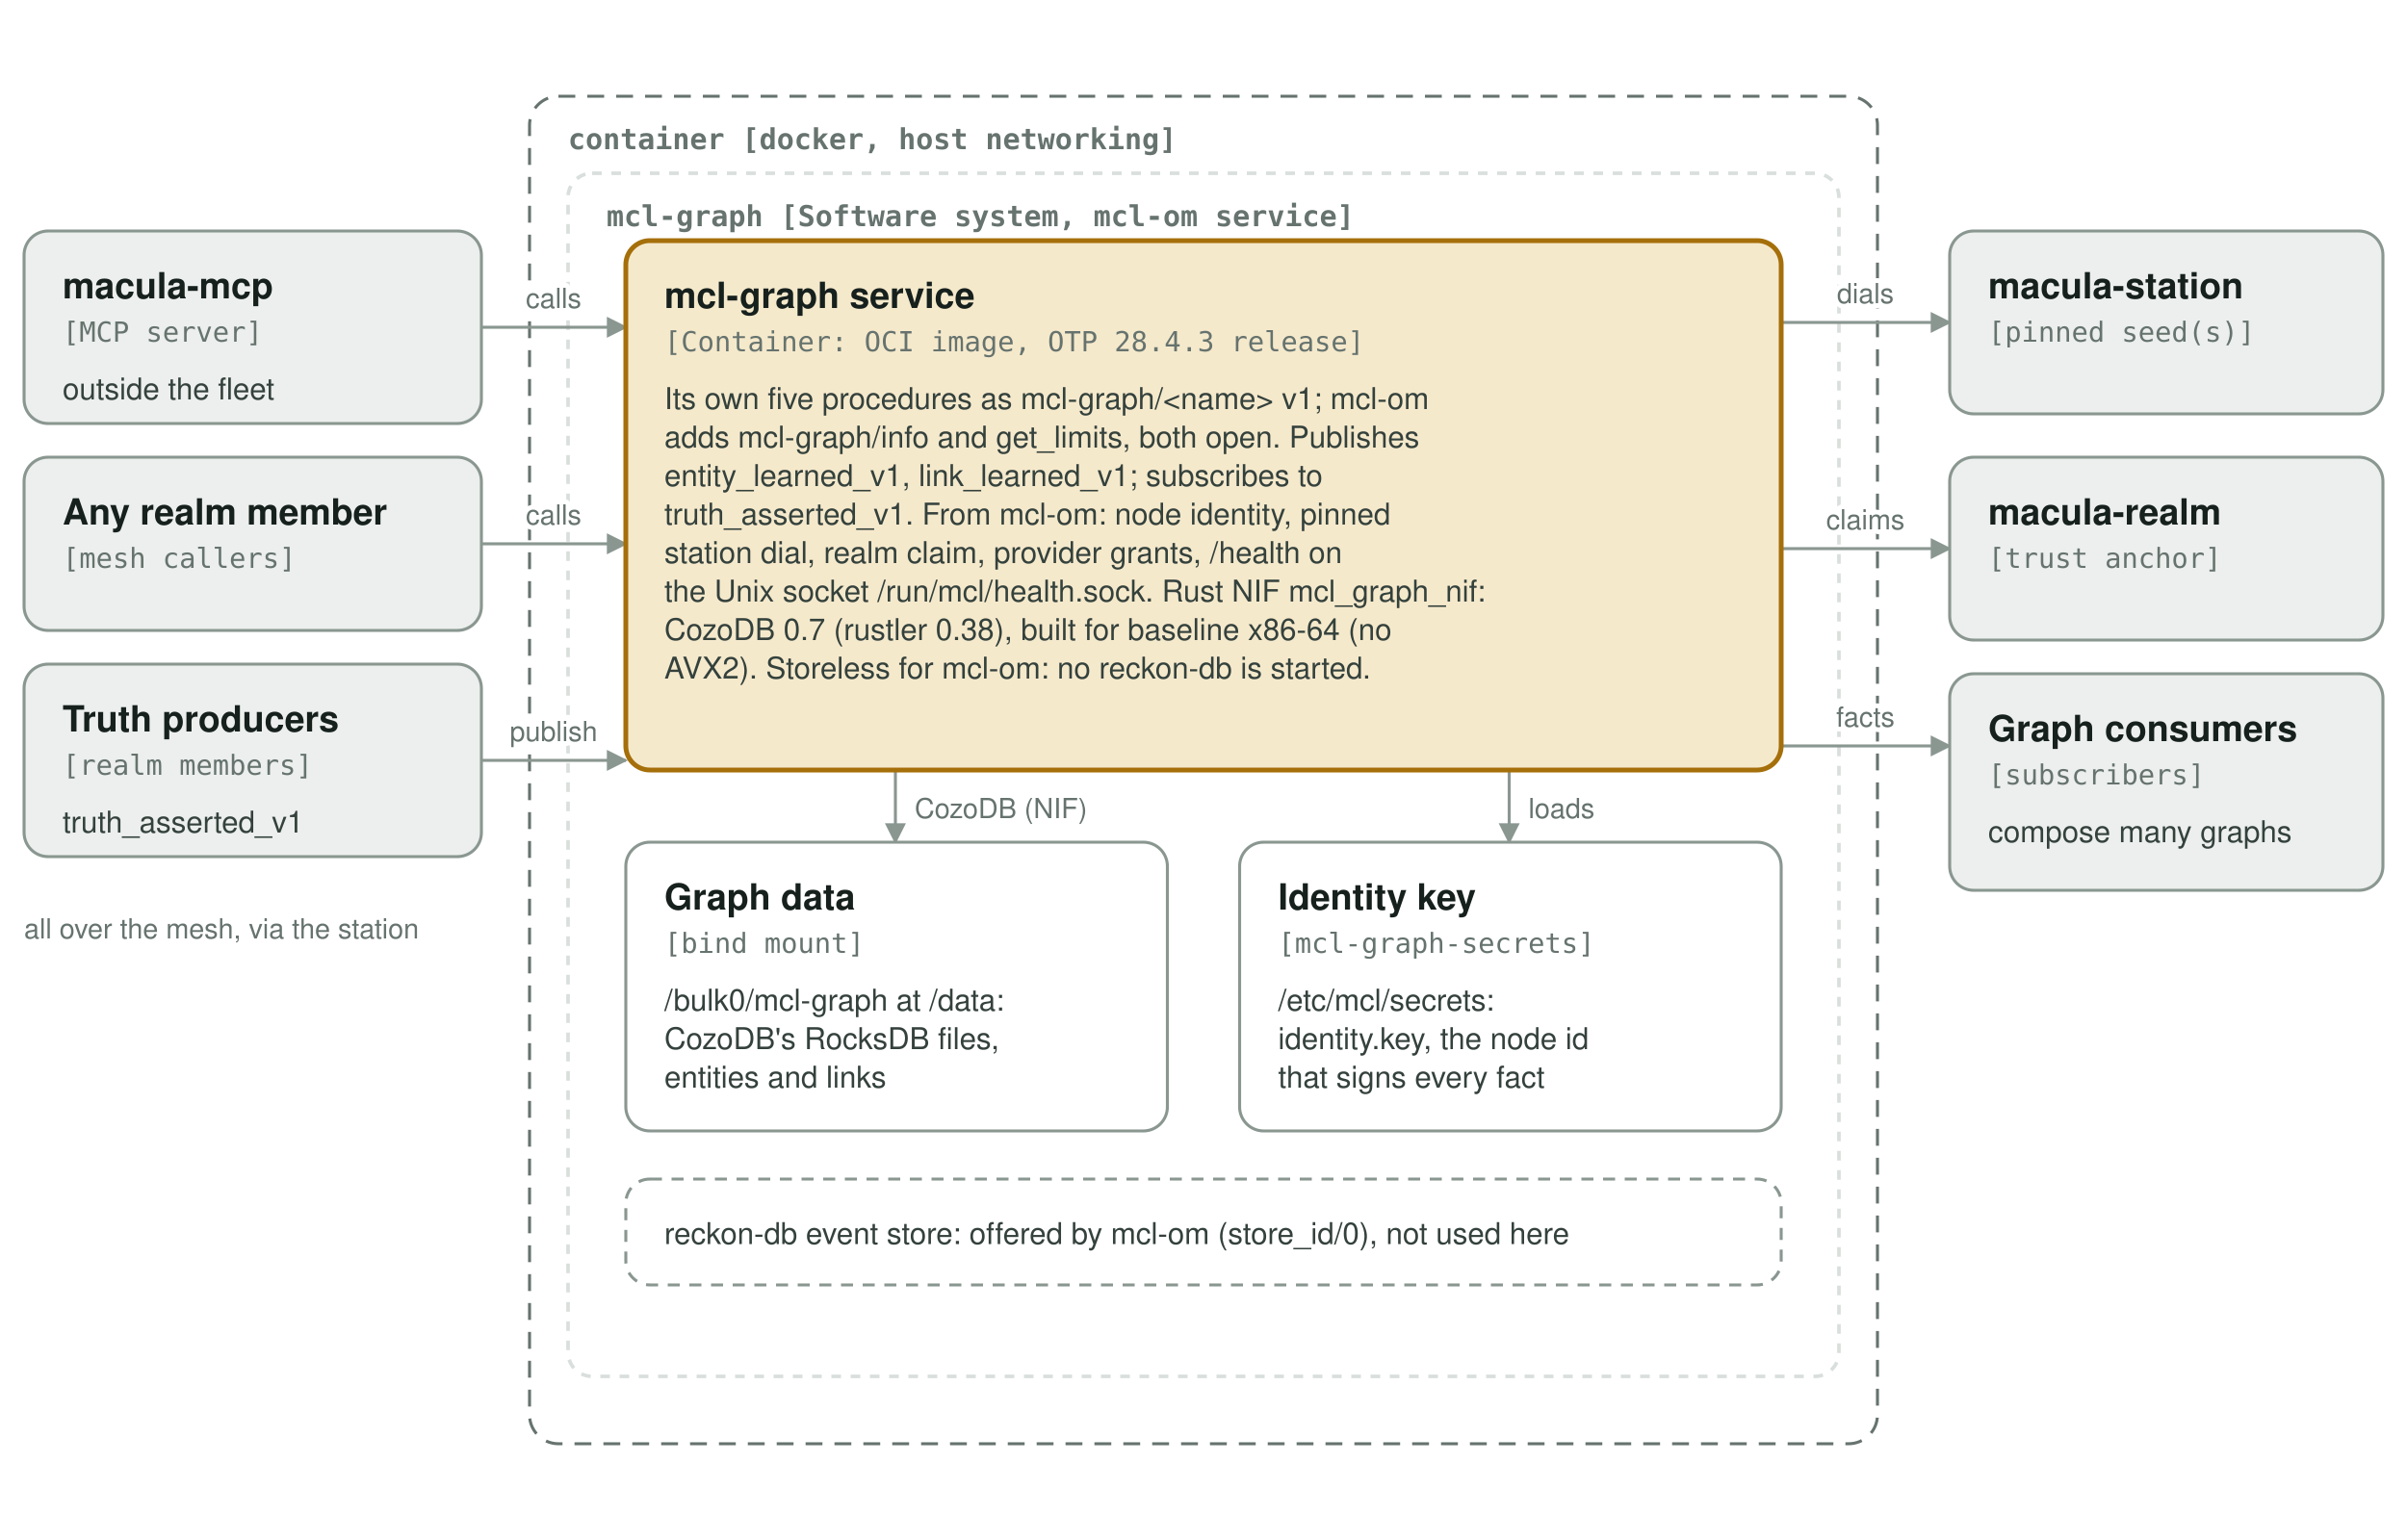
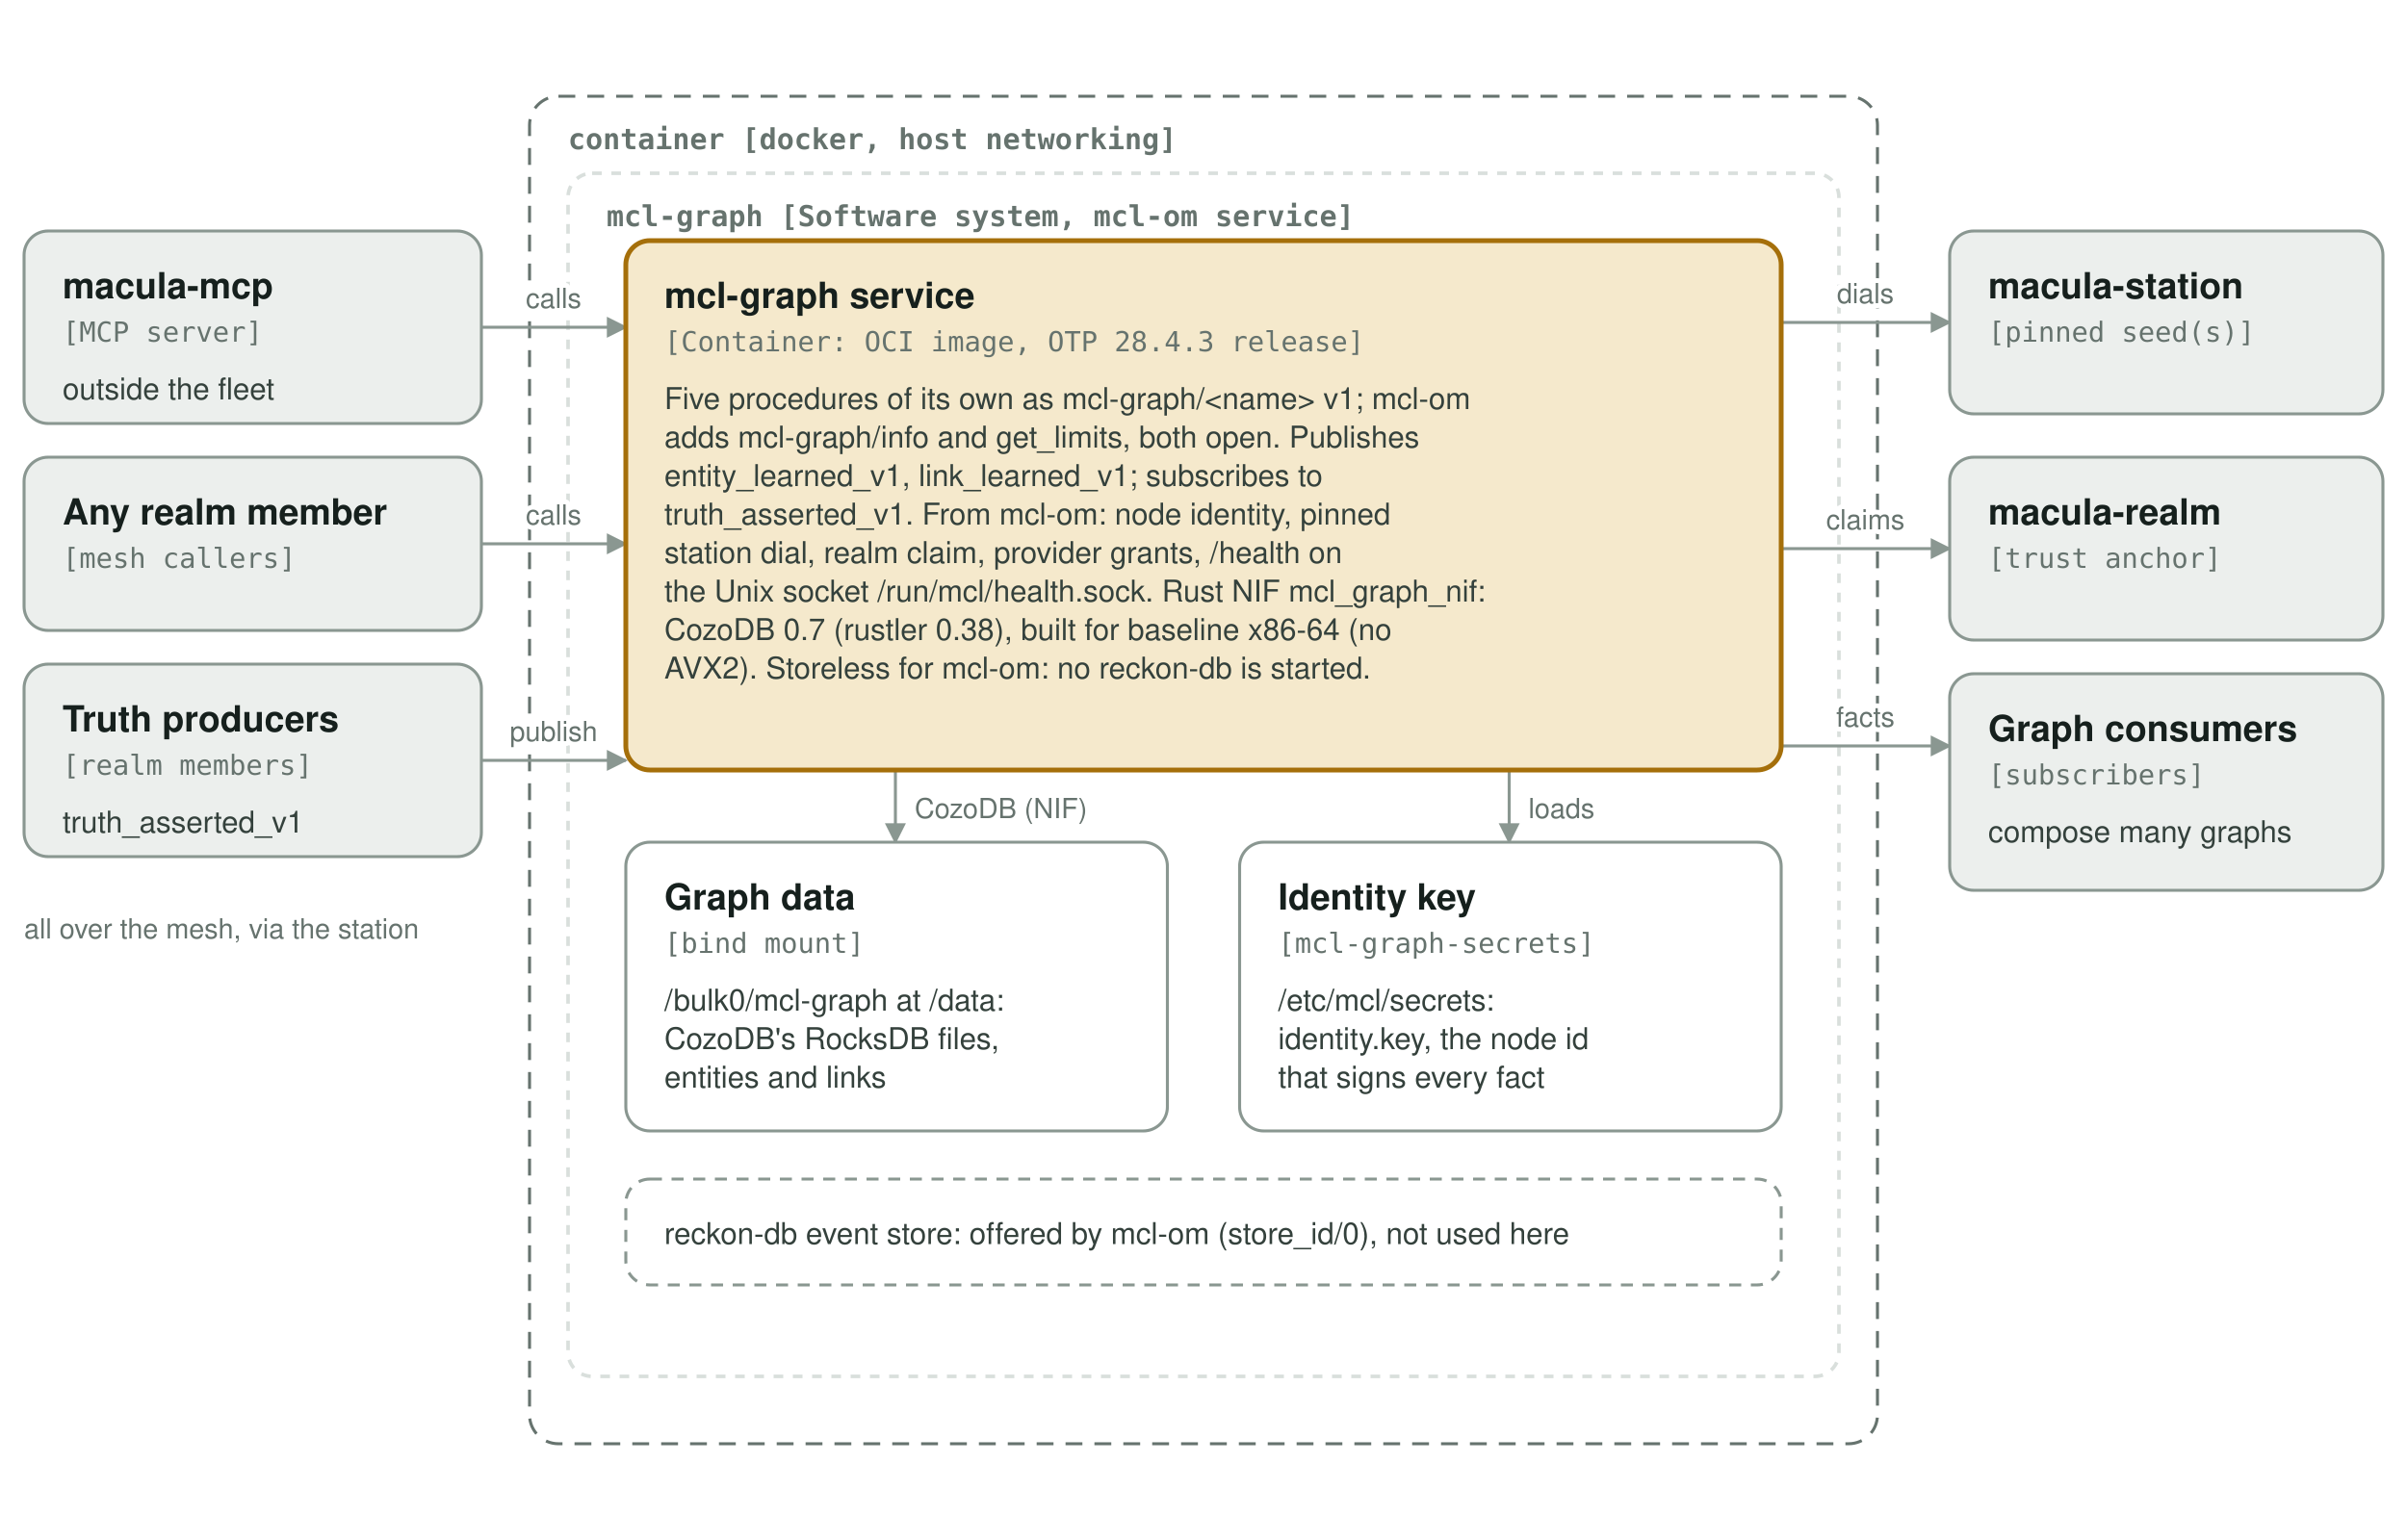
<svg xmlns="http://www.w3.org/2000/svg" viewBox="0 0 1000 640" role="img" aria-label="mcl-graph containers">
  <style>
.t-name { font-family: "Atkinson Hyperlegible", "Segoe UI", system-ui, -apple-system, Helvetica, Arial, sans-serif; font-size: 15px; font-weight: 700; }
.t-desc { font-family: "Atkinson Hyperlegible", "Segoe UI", system-ui, -apple-system, Helvetica, Arial, sans-serif; font-size: 12.5px; }
.t-rel { font-family: "Atkinson Hyperlegible", "Segoe UI", system-ui, -apple-system, Helvetica, Arial, sans-serif; font-size: 11.5px; paint-order: stroke; stroke-width: 4px; stroke-linejoin: round; }
.t-code { font-family: "JetBrains Mono", ui-monospace, Menlo, Consolas, monospace; font-size: 13px; font-weight: 600; }
.t-small { font-size: 12px; }
.t-type { font-family: "JetBrains Mono", ui-monospace, Menlo, Consolas, monospace; font-size: 11.5px; }
.t-bound { font-family: "JetBrains Mono", ui-monospace, Menlo, Consolas, monospace; font-size: 12px; font-weight: 600; }
.edge { fill: none; stroke-width: 1.25; }
.edge-later { fill: none; stroke-width: 1.25; stroke-dasharray: 5 4; }
.bg { fill: #FFFFFF; }
.b-sys { fill: #F5E9CC; stroke: #A56F0A; stroke-width: 2; }
.b-ext { fill: #ECEFED; stroke: #8A9791; stroke-width: 1.25; }
.b-per { fill: #E3EBF2; stroke: #3B5B7A; stroke-width: 1.25; }
.b-cmp { fill: #FFFFFF; stroke: #8A9791; stroke-width: 1.25; }
.b-later { fill: none; stroke: #8A9791; stroke-width: 1.25; stroke-dasharray: 5 4; }
.bound { fill: none; stroke: #66736E; stroke-width: 1.25; stroke-dasharray: 7 5; }
.bound-in { fill: none; stroke: #D9DFDC; stroke-width: 1.5; stroke-dasharray: 4 4; }
.head { fill: #3B5B7A; }
.t-name { fill: #16201D; }
.t-code { fill: #16201D; }
.t-type { fill: #66736E; }
.t-desc { fill: #34413C; }
.t-bound { fill: #66736E; }
.t-rel { fill: #66736E; stroke: #FFFFFF; }
.edge, .edge-later { stroke: #8A9791; }
.arrowhead { fill: #8A9791; }
@media (prefers-color-scheme: dark) {
.bg { fill: #171F1C; }
.b-sys { fill: #3A2E13; stroke: #E3AA3C; stroke-width: 2; }
.b-ext { fill: #1C2421; stroke: #7D8B85; stroke-width: 1.25; }
.b-per { fill: #1D2A36; stroke: #8EB4D8; stroke-width: 1.25; }
.b-cmp { fill: #171F1C; stroke: #7D8B85; stroke-width: 1.25; }
.b-later { fill: none; stroke: #7D8B85; stroke-width: 1.25; stroke-dasharray: 5 4; }
.bound { fill: none; stroke: #93A09A; stroke-width: 1.25; stroke-dasharray: 7 5; }
.bound-in { fill: none; stroke: #2A3431; stroke-width: 1.5; stroke-dasharray: 4 4; }
.head { fill: #8EB4D8; }
.t-name { fill: #E6ECE9; }
.t-code { fill: #E6ECE9; }
.t-type { fill: #93A09A; }
.t-desc { fill: #C3CDC8; }
.t-bound { fill: #93A09A; }
.t-rel { fill: #93A09A; stroke: #171F1C; }
.edge, .edge-later { stroke: #7D8B85; }
.arrowhead { fill: #7D8B85; }
}
</style>
  <defs>
    <marker id="a" viewBox="0 0 10 10" refX="9" refY="5" markerWidth="7" markerHeight="7" orient="auto-start-reverse">
      <path class="arrowhead" d="M0 0L10 5L0 10z" />
    </marker>
  </defs>
  <rect class="bg" x="0" y="0" width="1000" height="640" />
  <rect class="bound" x="220" y="40" width="560" height="560" rx="12" />
  <text class="t-bound" x="236" y="62">container [docker, host networking]</text>
  <rect class="bound-in" x="236" y="72" width="528" height="500" rx="10" />
  <text class="t-bound" x="252" y="94">mcl-graph [Software system, mcl-om service]</text>
  <path class="edge" d="M200 136H260" marker-end="url(#a)" />
  <path class="edge" d="M200 226H260" marker-end="url(#a)" />
  <path class="edge" d="M200 316H260" marker-end="url(#a)" />
  <path class="edge" d="M740 134H810" marker-end="url(#a)" />
  <path class="edge" d="M740 228H810" marker-end="url(#a)" />
  <path class="edge" d="M740 310H810" marker-end="url(#a)" />
  <path class="edge" d="M372 320V350" marker-end="url(#a)" />
  <path class="edge" d="M627 320V350" marker-end="url(#a)" />
  <rect class="b-sys" x="260" y="100" width="480" height="220" rx="10" />
  <text class="t-name" x="276" y="128">mcl-graph service</text>
  <text class="t-type" x="276" y="146">[Container: OCI image, OTP 28.4.3 release]</text>
-   <text class="t-desc" x="276" y="170">Its own five procedures as mcl-graph/&lt;name&gt; v1; mcl-om</text>
+   <text class="t-desc" x="276" y="170">Five procedures of its own as mcl-graph/&lt;name&gt; v1; mcl-om</text>
  <text class="t-desc" x="276" y="186">adds mcl-graph/info and get_limits, both open. Publishes</text>
  <text class="t-desc" x="276" y="202">entity_learned_v1, link_learned_v1; subscribes to</text>
  <text class="t-desc" x="276" y="218">truth_asserted_v1. From mcl-om: node identity, pinned</text>
  <text class="t-desc" x="276" y="234">station dial, realm claim, provider grants, /health on</text>
  <text class="t-desc" x="276" y="250">the Unix socket /run/mcl/health.sock. Rust NIF mcl_graph_nif:</text>
  <text class="t-desc" x="276" y="266">CozoDB 0.7 (rustler 0.38), built for baseline x86-64 (no</text>
  <text class="t-desc" x="276" y="282">AVX2). Storeless for mcl-om: no reckon-db is started.</text>
  <rect class="b-cmp" x="260" y="350" width="225" height="120" rx="10" />
  <text class="t-name" x="276" y="378">Graph data</text>
  <text class="t-type" x="276" y="396">[bind mount]</text>
  <text class="t-desc" x="276" y="420">/bulk0/mcl-graph at /data:</text>
  <text class="t-desc" x="276" y="436">CozoDB's RocksDB files,</text>
  <text class="t-desc" x="276" y="452">entities and links</text>
  <rect class="b-cmp" x="515" y="350" width="225" height="120" rx="10" />
  <text class="t-name" x="531" y="378">Identity key</text>
  <text class="t-type" x="531" y="396">[mcl-graph-secrets]</text>
  <text class="t-desc" x="531" y="420">/etc/mcl/secrets:</text>
  <text class="t-desc" x="531" y="436">identity.key, the node id</text>
  <text class="t-desc" x="531" y="452">that signs every fact</text>
  <rect class="b-later" x="260" y="490" width="480" height="44" rx="10" />
  <text class="t-desc" x="276" y="517">reckon-db event store: offered by mcl-om (store_id/0), not used here</text>
  <rect class="b-ext" x="10" y="96" width="190" height="80" rx="10" />
  <text class="t-name" x="26" y="124">macula-mcp</text>
  <text class="t-type" x="26" y="142">[MCP server]</text>
  <text class="t-desc" x="26" y="166">outside the fleet</text>
  <rect class="b-ext" x="10" y="190" width="190" height="72" rx="10" />
  <text class="t-name" x="26" y="218">Any realm member</text>
  <text class="t-type" x="26" y="236">[mesh callers]</text>
  <rect class="b-ext" x="10" y="276" width="190" height="80" rx="10" />
  <text class="t-name" x="26" y="304">Truth producers</text>
  <text class="t-type" x="26" y="322">[realm members]</text>
  <text class="t-desc" x="26" y="346">truth_asserted_v1</text>
  <rect class="b-ext" x="810" y="96" width="180" height="76" rx="10" />
  <text class="t-name" x="826" y="124">macula-station</text>
  <text class="t-type" x="826" y="142">[pinned seed(s)]</text>
  <rect class="b-ext" x="810" y="190" width="180" height="76" rx="10" />
  <text class="t-name" x="826" y="218">macula-realm</text>
  <text class="t-type" x="826" y="236">[trust anchor]</text>
  <rect class="b-ext" x="810" y="280" width="180" height="90" rx="10" />
  <text class="t-name" x="826" y="308">Graph consumers</text>
  <text class="t-type" x="826" y="326">[subscribers]</text>
  <text class="t-desc" x="826" y="350">compose many graphs</text>
  <text class="t-rel" x="230" y="128" text-anchor="middle">calls</text>
  <text class="t-rel" x="230" y="218" text-anchor="middle">calls</text>
  <text class="t-rel" x="230" y="308" text-anchor="middle">publish</text>
  <text class="t-rel" x="10" y="390">all over the mesh, via the station</text>
  <text class="t-rel" x="775" y="126" text-anchor="middle">dials</text>
  <text class="t-rel" x="775" y="220" text-anchor="middle">claims</text>
  <text class="t-rel" x="775" y="302" text-anchor="middle">facts</text>
  <text class="t-rel" x="380" y="340">CozoDB (NIF)</text>
  <text class="t-rel" x="635" y="340">loads</text>
</svg>
